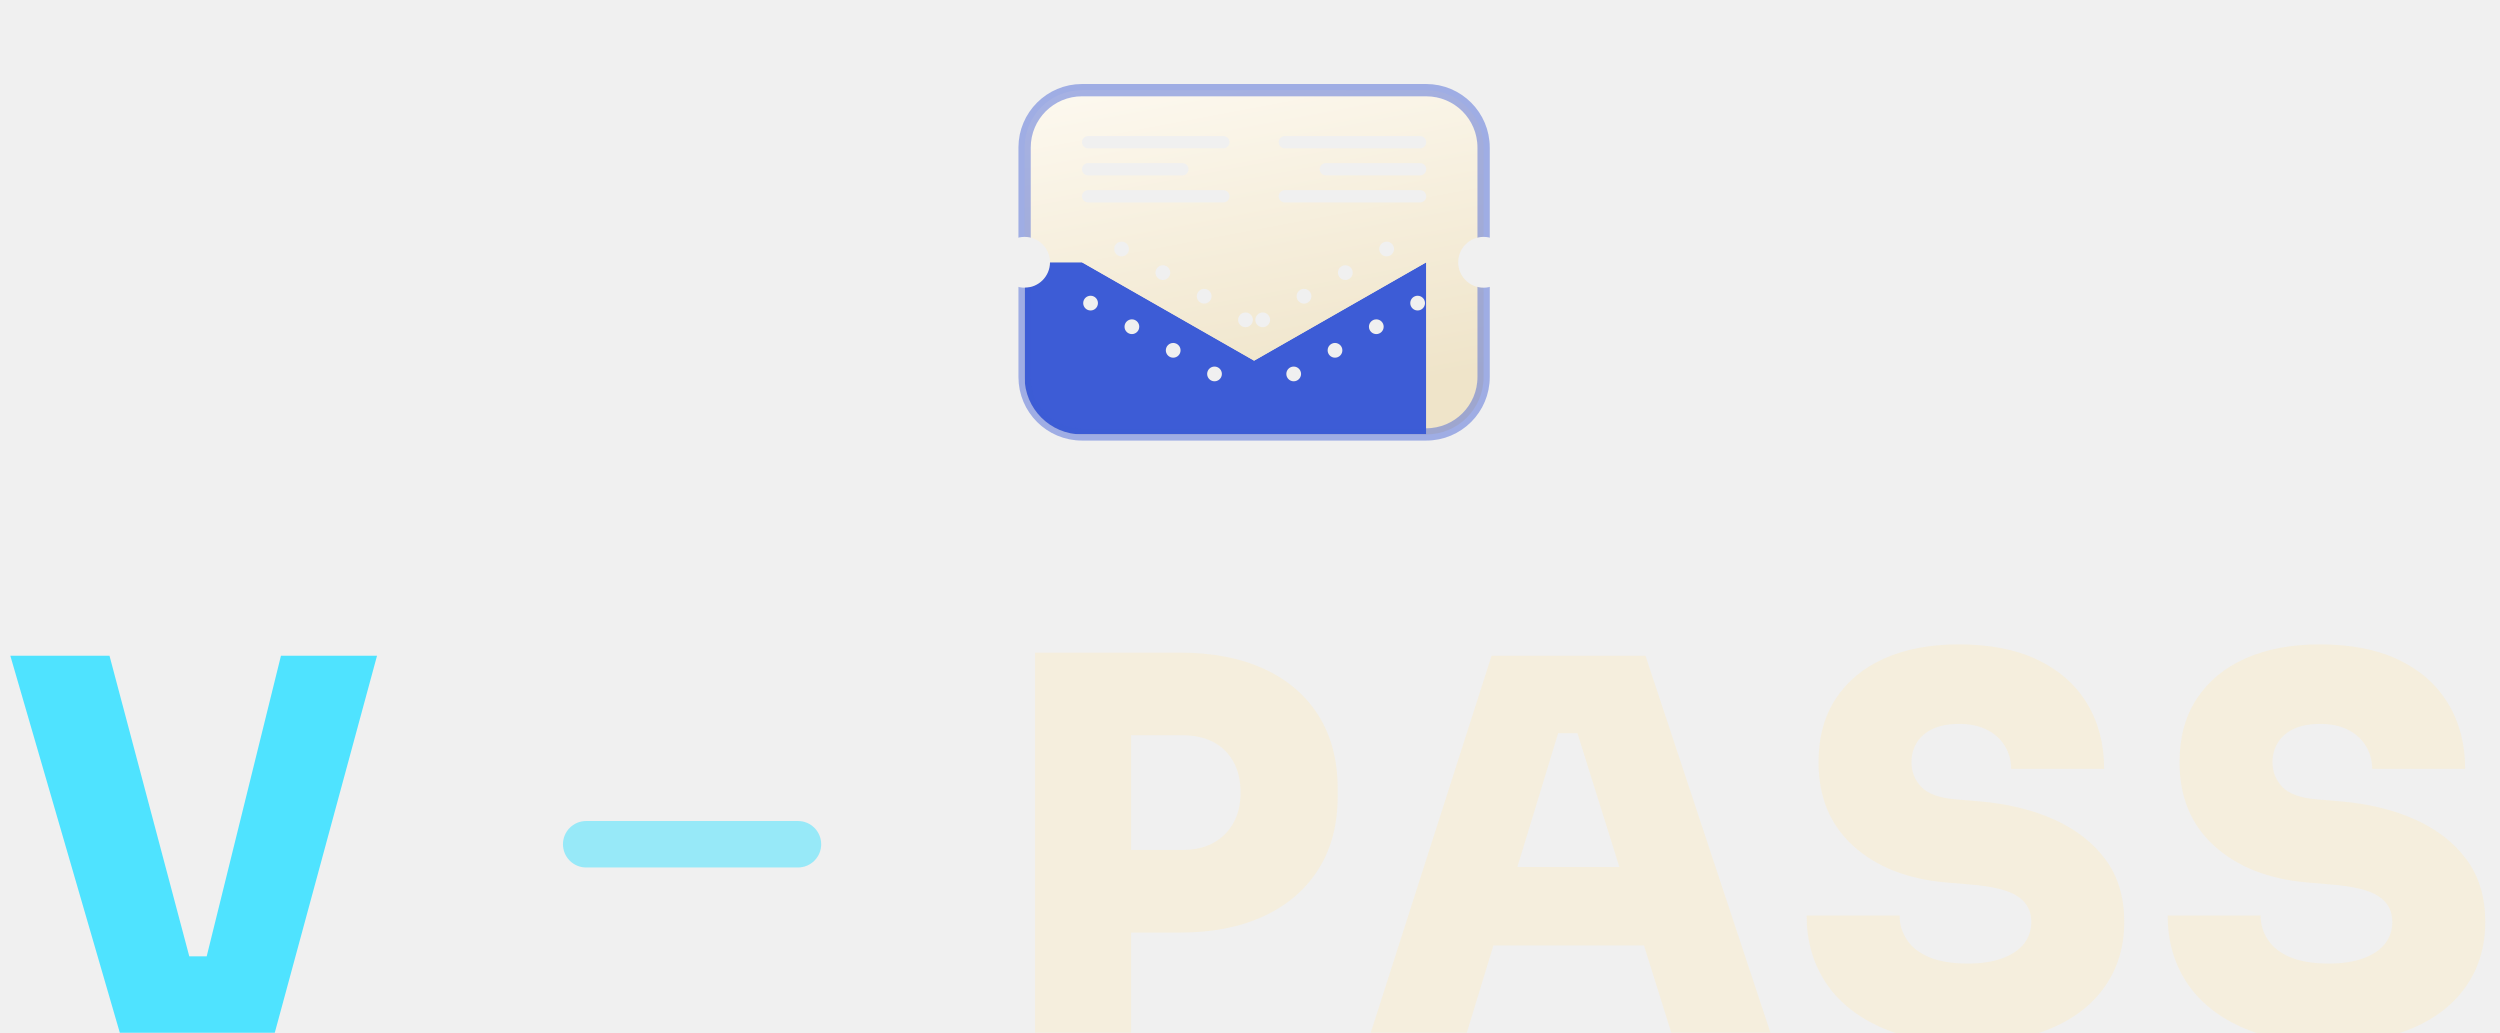
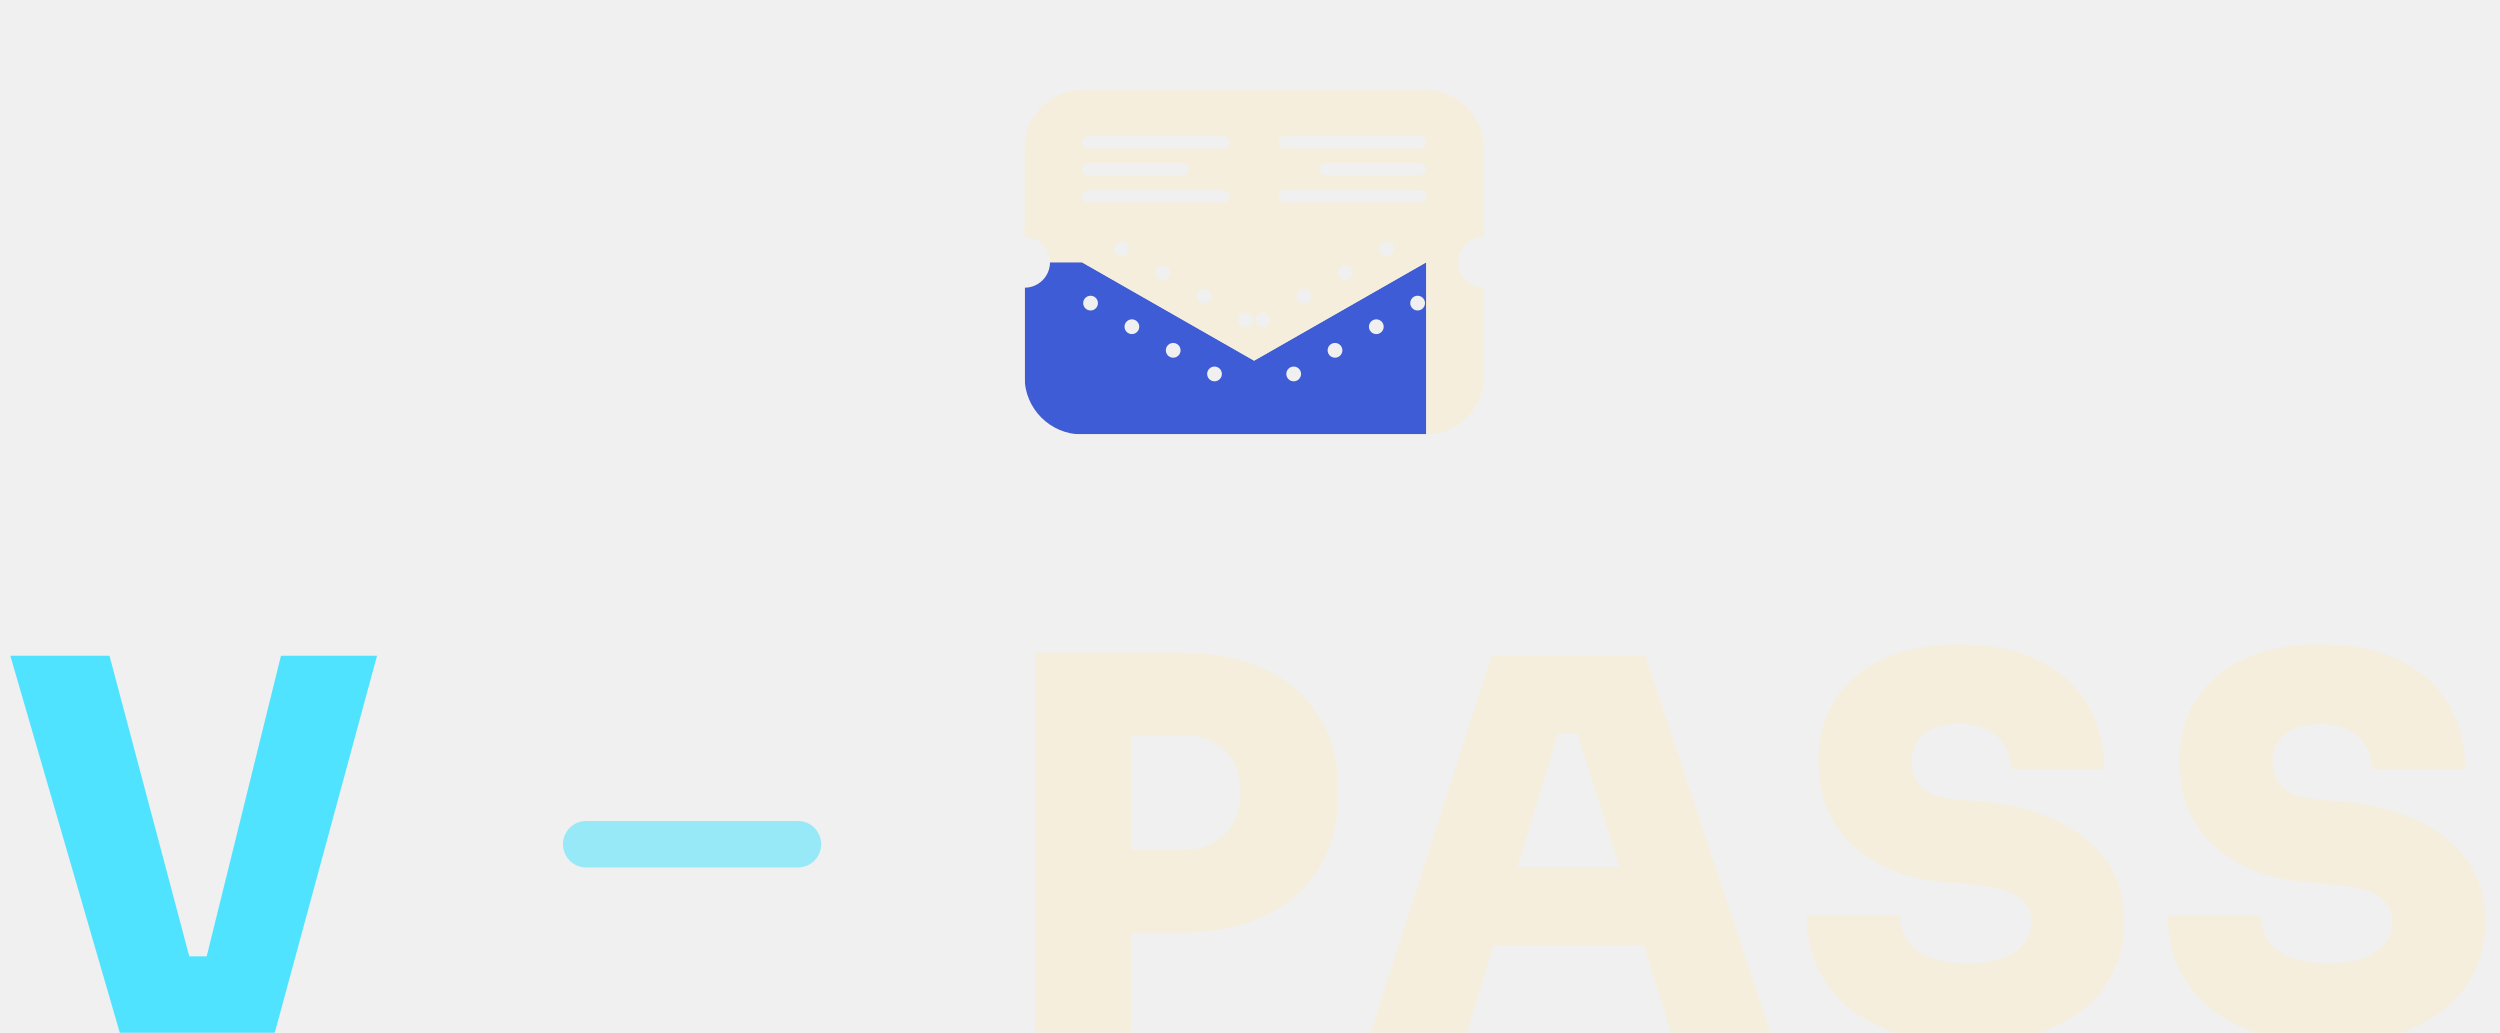
<svg xmlns="http://www.w3.org/2000/svg" viewBox="0 0 305 126" width="305" height="126" role="img" aria-label="V-Pass">
  <g transform="translate(121 0)">
    <defs>
-       <linearGradient id="lk-paper" x1="0" y1="0" x2="0.25" y2="1">
-         <stop offset="0" stop-color="#fdf9f0" />
-         <stop offset="1" stop-color="#efe4c9" />
-       </linearGradient>
      <mask id="lk-m" maskUnits="userSpaceOnUse" x="0" y="0" width="64" height="64">
        <rect width="64" height="64" fill="#fff" />
        <g fill="#000">
          <circle cx="4" cy="32" r="3.1" />
          <circle cx="60" cy="32" r="3.1" />
          <path d="M11 32 L32 44 L53 32" fill="none" stroke-width="5.4" stroke-linecap="round" stroke-linejoin="round" />
          <rect x="11" y="16.6" width="18" height="1.5" rx="0.75" />
          <rect x="35" y="16.6" width="18" height="1.5" rx="0.75" />
          <rect x="11" y="19.9" width="13" height="1.5" rx="0.75" />
          <rect x="40" y="19.9" width="13" height="1.5" rx="0.75" />
          <rect x="11" y="23.2" width="18" height="1.5" rx="0.75" />
          <rect x="35" y="23.2" width="18" height="1.5" rx="0.75" />
          <circle cx="12.05" cy="36.98" r="0.9" />
          <circle cx="15.83" cy="30.38" r="0.9" />
          <circle cx="17.09" cy="39.86" r="0.9" />
          <circle cx="20.87" cy="33.26" r="0.9" />
          <circle cx="22.13" cy="42.74" r="0.9" />
          <circle cx="25.91" cy="36.14" r="0.9" />
          <circle cx="27.17" cy="45.62" r="0.9" />
          <circle cx="30.95" cy="39.02" r="0.9" />
          <circle cx="36.83" cy="45.62" r="0.9" />
          <circle cx="33.05" cy="39.02" r="0.9" />
          <circle cx="41.87" cy="42.74" r="0.9" />
          <circle cx="38.09" cy="36.14" r="0.9" />
          <circle cx="46.91" cy="39.86" r="0.9" />
          <circle cx="43.13" cy="33.26" r="0.9" />
          <circle cx="51.95" cy="36.98" r="0.9" />
          <circle cx="48.17" cy="30.38" r="0.9" />
        </g>
      </mask>
-       <clipPath id="lk-talon">
+       <clipPath id="lk-t">
        <path d="M11 32 L32 44 L53 32 V53 H4 V32 Z" />
      </clipPath>
    </defs>
-     <rect x="4" y="11" width="56" height="42" rx="7" fill="url(#lk-paper)" mask="url(#lk-m)" />
-     <rect x="4" y="11" width="56" height="42" rx="7" fill="#3d5cd6" clip-path="url(#lk-talon)" mask="url(#lk-m)" />
-     <rect x="4" y="11" width="56" height="42" rx="7" fill="none" stroke="#3d5cd6" stroke-opacity="0.45" stroke-width="1.5" mask="url(#lk-m)" />
+     <rect x="4" y="11" width="56" height="42" rx="7" fill="#f5eedd" mask="url(#lk-m)" />
+     <rect x="4" y="11" width="56" height="42" rx="7" fill="#3d5cd6" clip-path="url(#lk-t)" mask="url(#lk-m)" />
  </g>
  <g transform="translate(0 80) scale(0.06301)">
    <path d="M232 730 20 0H212L371 599L336 582H432L396 599L544 0H730L532 730Z" fill="#4fe3ff" />
    <path d="M2170 536V376H2290Q2324 376 2349 362.5Q2374 349 2388 324Q2402 299 2402 265Q2402 230 2388 205Q2374 180 2349 167Q2324 154 2290 154H2170V-6H2285Q2379 -6 2447.5 25.5Q2516 57 2553 116Q2590 175 2590 257V273Q2590 354 2553 413Q2516 472 2447.5 504Q2379 536 2285 536ZM2004 730V-6H2190V730Z" fill="#f5eedd" />
    <path d="M2654 730 2888 0H3186L3428 730H3236L3048 130L3101 150H2969L3023 130L2840 730ZM2845 561 2901 409H3178L3234 561Z" fill="#f5eedd" />
    <path d="M3810 750Q3708 750 3638.5 718Q3569 686 3533.5 630.5Q3498 575 3498 503H3678Q3678 529 3692.5 550.5Q3707 572 3736 584Q3765 596 3810 596Q3849 596 3876.5 586Q3904 576 3918.5 558Q3933 540 3933 515Q3933 483 3906 465.5Q3879 448 3815 443L3768 439Q3655 429 3588 368Q3521 307 3521 206Q3521 134 3554.5 83Q3588 32 3649 5Q3710 -22 3793 -22Q3883 -22 3945.5 8Q4008 38 4041 92.5Q4074 147 4074 219H3894Q3894 195 3882 175Q3870 155 3847.5 143.5Q3825 132 3793 132Q3763 132 3742.5 141.5Q3722 151 3711.5 168Q3701 185 3701 206Q3701 234 3720 254Q3739 274 3786 278L3833 282Q3915 289 3978 317.5Q4041 346 4077 395Q4113 444 4113 515Q4113 586 4076.5 639Q4040 692 3972.5 721Q3905 750 3810 750Z" fill="#f5eedd" />
    <path d="M4509 750Q4407 750 4337.5 718Q4268 686 4232.5 630.5Q4197 575 4197 503H4377Q4377 529 4391.5 550.5Q4406 572 4435 584Q4464 596 4509 596Q4548 596 4575.5 586Q4603 576 4617.5 558Q4632 540 4632 515Q4632 483 4605 465.5Q4578 448 4514 443L4467 439Q4354 429 4287 368Q4220 307 4220 206Q4220 134 4253.5 83Q4287 32 4348 5Q4409 -22 4492 -22Q4582 -22 4644.5 8Q4707 38 4740 92.5Q4773 147 4773 219H4593Q4593 195 4581 175Q4569 155 4546.5 143.5Q4524 132 4492 132Q4462 132 4441.5 141.5Q4421 151 4410.5 168Q4400 185 4400 206Q4400 234 4419 254Q4438 274 4485 278L4532 282Q4614 289 4677 317.5Q4740 346 4776 395Q4812 444 4812 515Q4812 586 4775.5 639Q4739 692 4671.5 721Q4604 750 4509 750Z" fill="#f5eedd" />
    <rect x="1090" y="320" width="500" height="90" rx="45" fill="#4fe3ff" opacity="0.55" />
  </g>
</svg>
